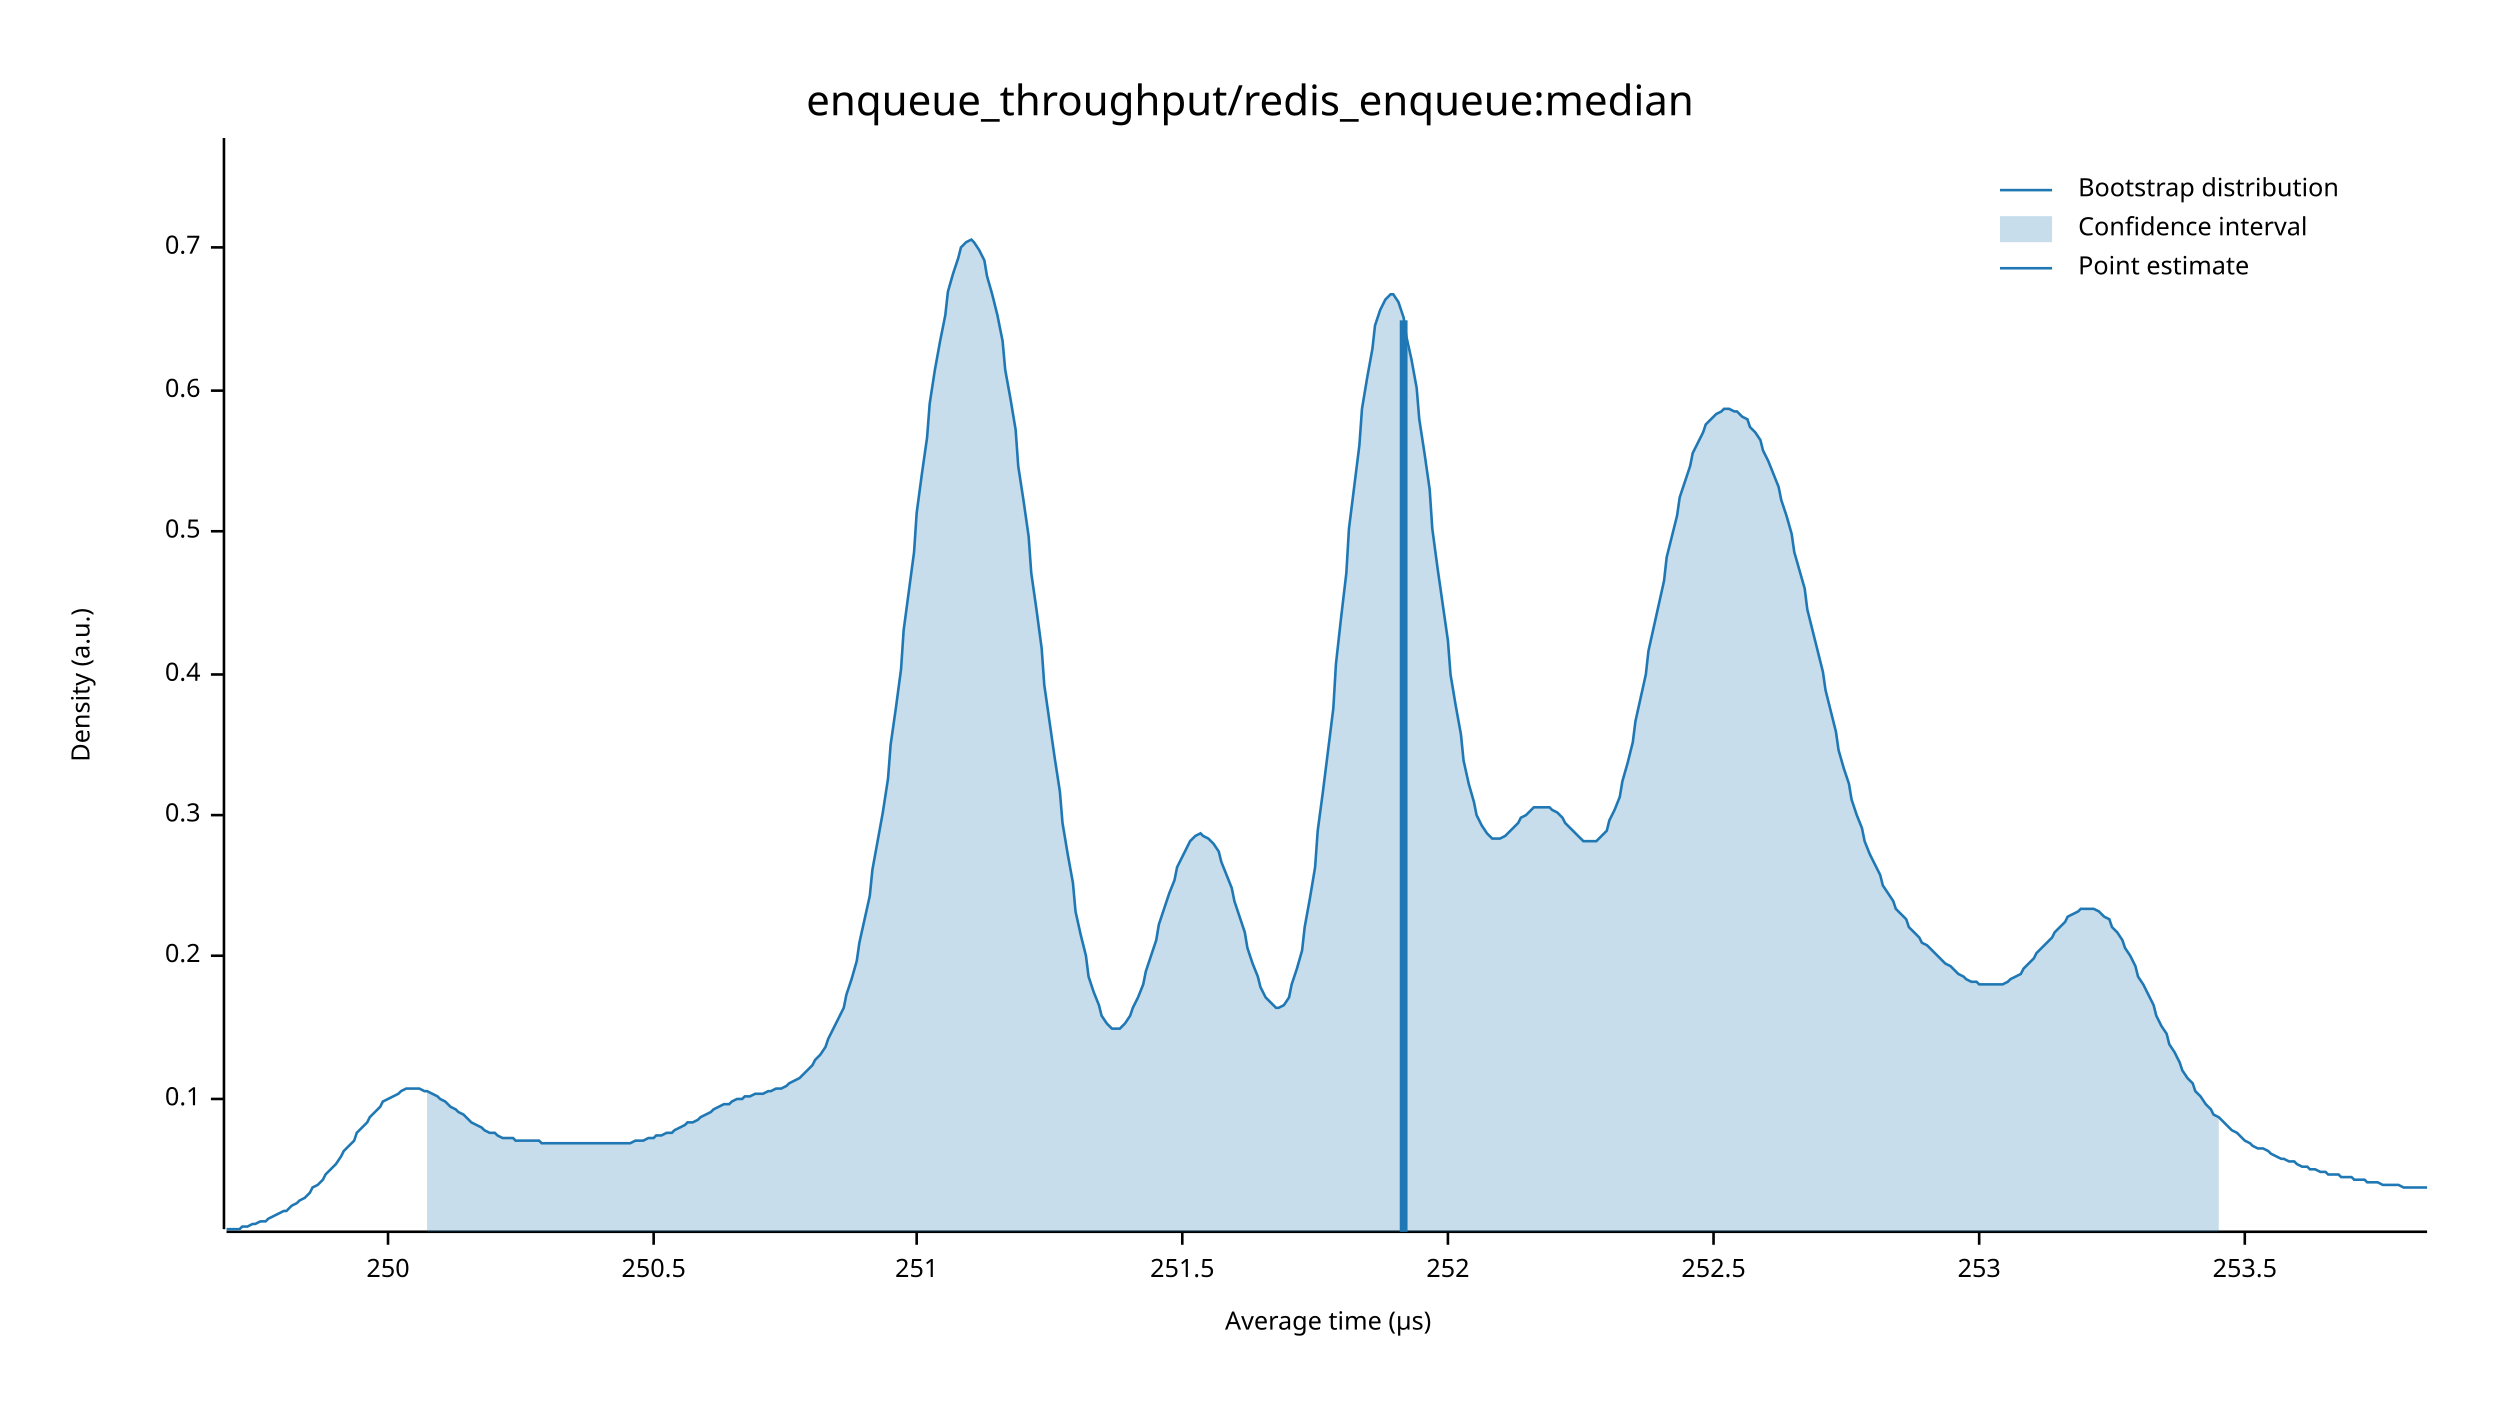
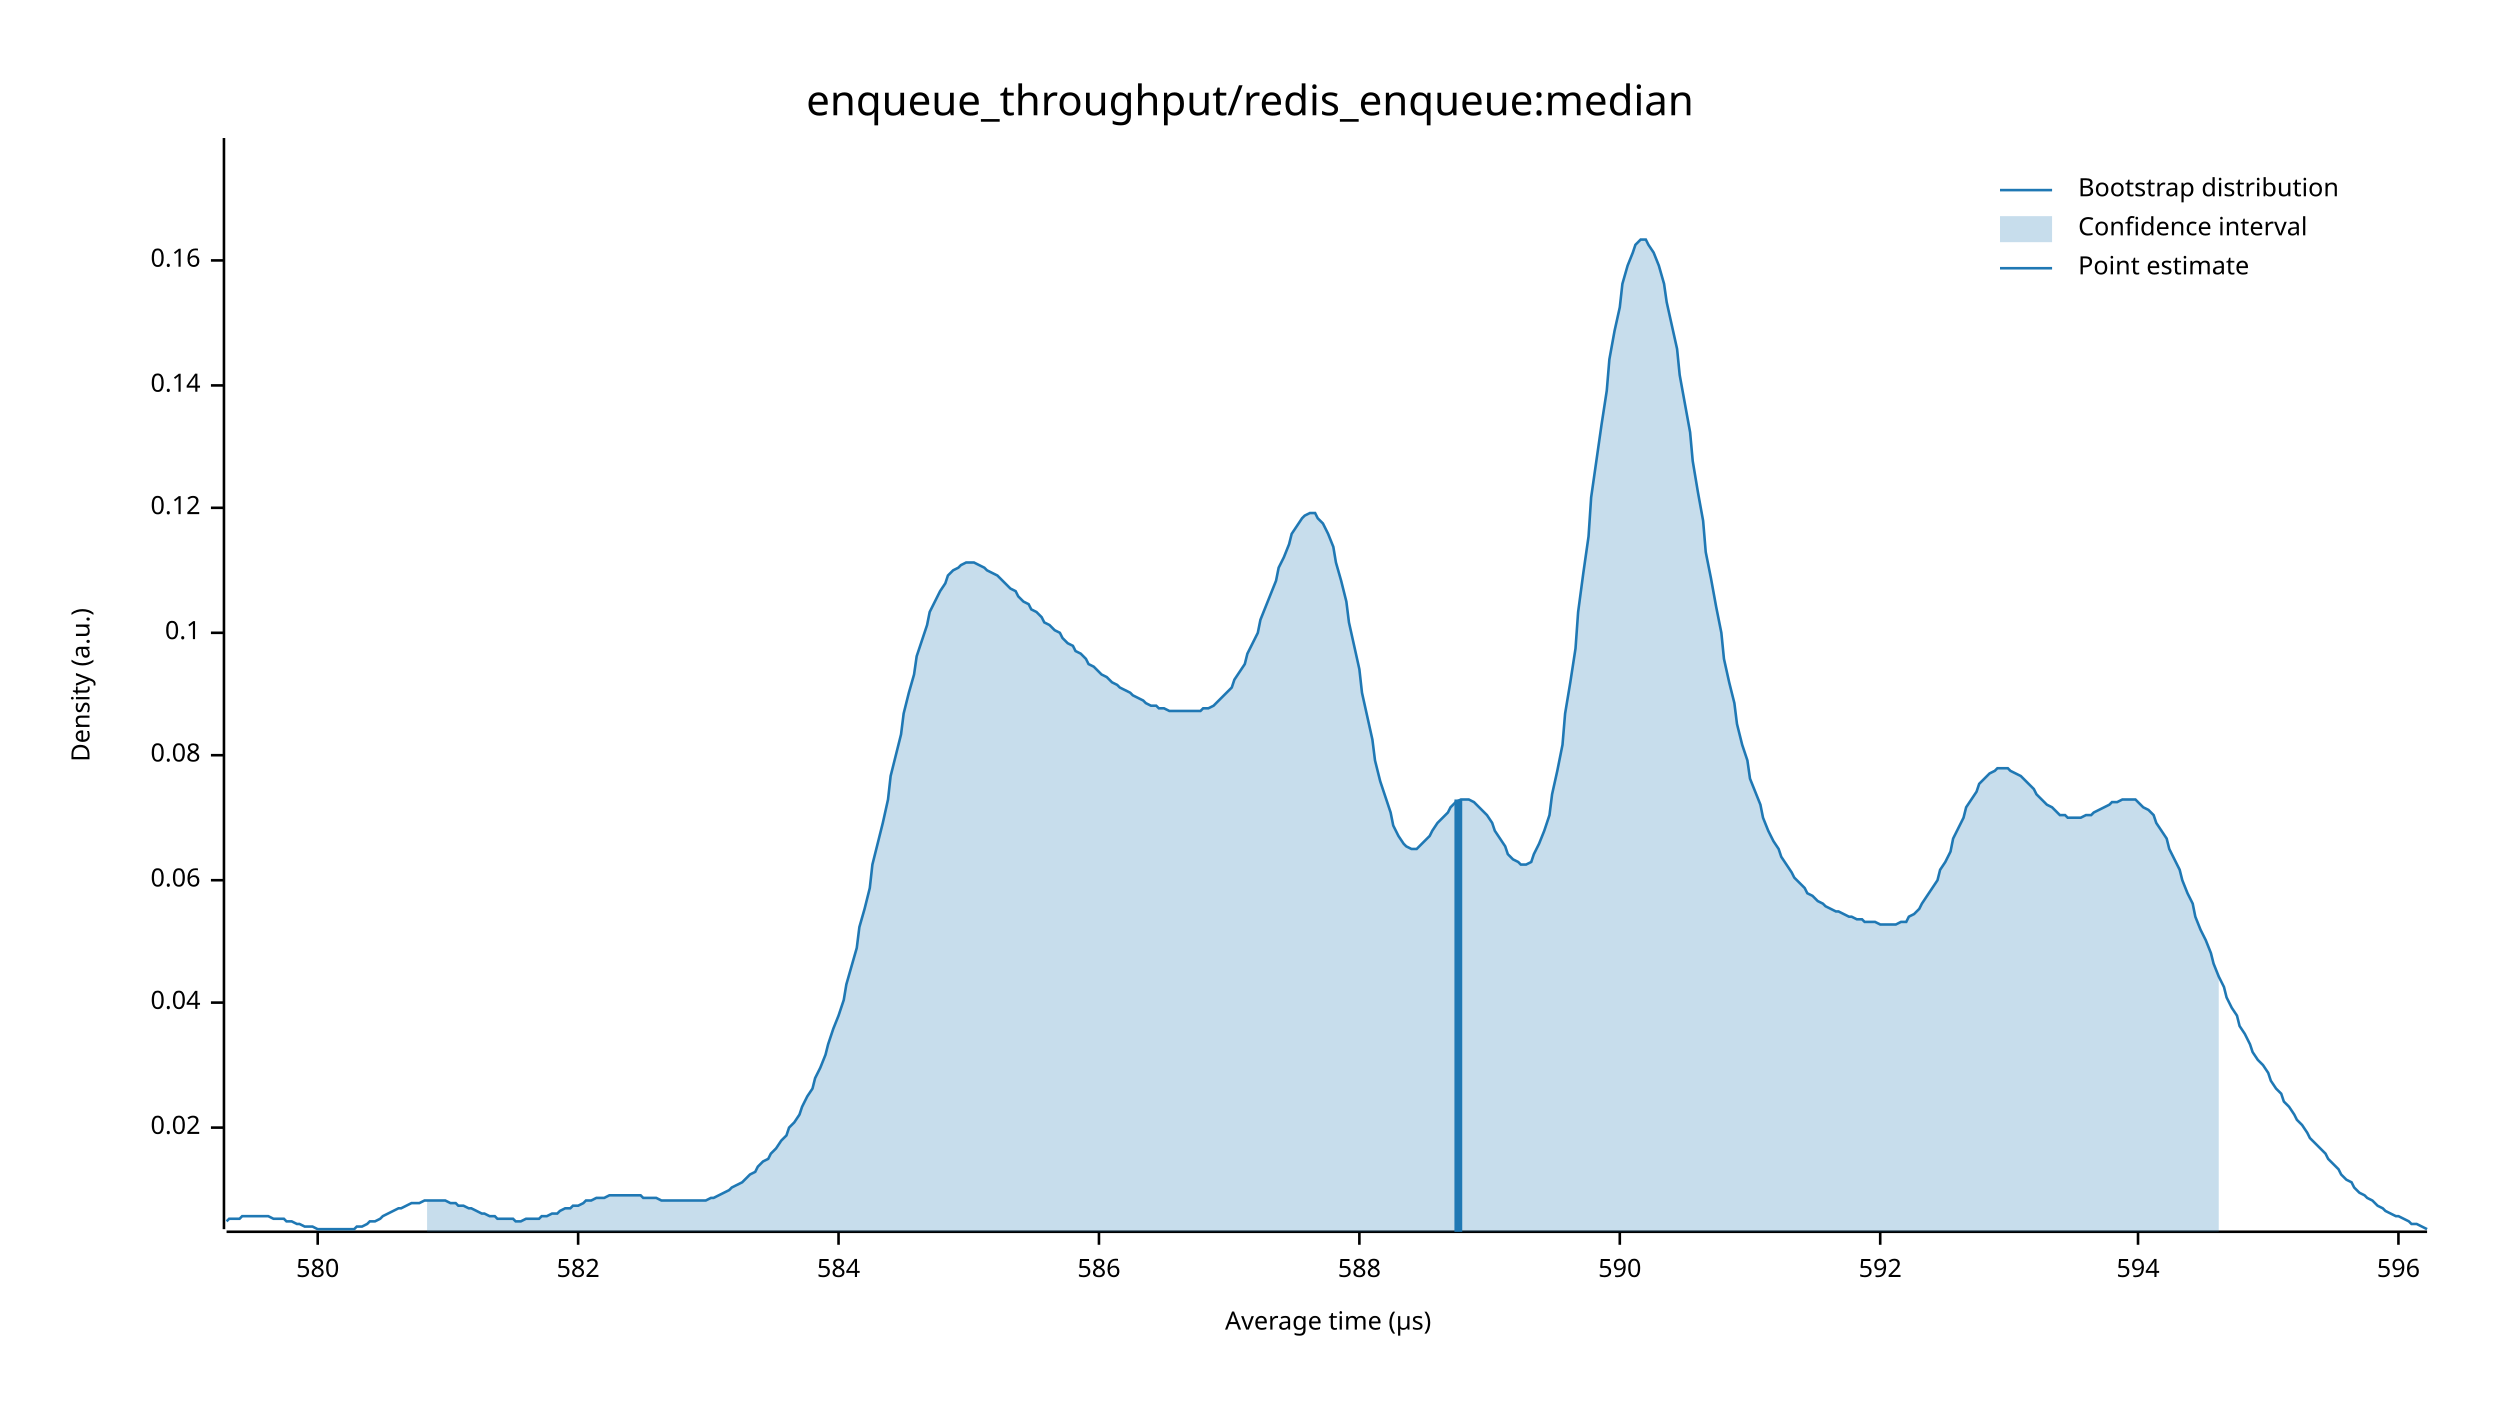
<svg xmlns="http://www.w3.org/2000/svg" width="960" height="540" viewBox="0 0 960 540">
  <text x="480" y="32" dy="0.76em" text-anchor="middle" font-family="sans-serif" font-size="16.129" opacity="1" fill="#000000">
enqueue_throughput/redis_enqueue:median
</text>
  <text x="27" y="263" dy="0.76em" text-anchor="middle" font-family="sans-serif" font-size="9.677" opacity="1" fill="#000000" transform="rotate(270, 27, 263)">
Density (a.u.)
</text>
  <text x="510" y="513" dy="-0.5ex" text-anchor="middle" font-family="sans-serif" font-size="9.677" opacity="1" fill="#000000">
Average time (µs)
</text>
  <polyline fill="none" opacity="1" stroke="#000000" stroke-width="1" points="86,53 86,472 " />
-   <text x="77" y="422" dy="0.5ex" text-anchor="end" font-family="sans-serif" font-size="9.677" opacity="1" fill="#000000">
+   <text x="77" y="433" dy="0.5ex" text-anchor="end" font-family="sans-serif" font-size="9.677" opacity="1" fill="#000000">
+ 0.02
+ </text>
+   <polyline fill="none" opacity="1" stroke="#000000" stroke-width="1" points="81,433 86,433 " />
+   <text x="77" y="385" dy="0.5ex" text-anchor="end" font-family="sans-serif" font-size="9.677" opacity="1" fill="#000000">
+ 0.04
+ </text>
+   <polyline fill="none" opacity="1" stroke="#000000" stroke-width="1" points="81,385 86,385 " />
+   <text x="77" y="338" dy="0.5ex" text-anchor="end" font-family="sans-serif" font-size="9.677" opacity="1" fill="#000000">
+ 0.06
+ </text>
+   <polyline fill="none" opacity="1" stroke="#000000" stroke-width="1" points="81,338 86,338 " />
+   <text x="77" y="290" dy="0.5ex" text-anchor="end" font-family="sans-serif" font-size="9.677" opacity="1" fill="#000000">
+ 0.08
+ </text>
+   <polyline fill="none" opacity="1" stroke="#000000" stroke-width="1" points="81,290 86,290 " />
+   <text x="77" y="243" dy="0.5ex" text-anchor="end" font-family="sans-serif" font-size="9.677" opacity="1" fill="#000000">
0.1
</text>
-   <polyline fill="none" opacity="1" stroke="#000000" stroke-width="1" points="81,422 86,422 " />
-   <text x="77" y="367" dy="0.5ex" text-anchor="end" font-family="sans-serif" font-size="9.677" opacity="1" fill="#000000">
- 0.2
+   <polyline fill="none" opacity="1" stroke="#000000" stroke-width="1" points="81,243 86,243 " />
+   <text x="77" y="195" dy="0.5ex" text-anchor="end" font-family="sans-serif" font-size="9.677" opacity="1" fill="#000000">
+ 0.12
</text>
-   <polyline fill="none" opacity="1" stroke="#000000" stroke-width="1" points="81,367 86,367 " />
-   <text x="77" y="313" dy="0.5ex" text-anchor="end" font-family="sans-serif" font-size="9.677" opacity="1" fill="#000000">
- 0.3
+   <polyline fill="none" opacity="1" stroke="#000000" stroke-width="1" points="81,195 86,195 " />
+   <text x="77" y="148" dy="0.5ex" text-anchor="end" font-family="sans-serif" font-size="9.677" opacity="1" fill="#000000">
+ 0.14
</text>
-   <polyline fill="none" opacity="1" stroke="#000000" stroke-width="1" points="81,313 86,313 " />
-   <text x="77" y="259" dy="0.5ex" text-anchor="end" font-family="sans-serif" font-size="9.677" opacity="1" fill="#000000">
- 0.4
+   <polyline fill="none" opacity="1" stroke="#000000" stroke-width="1" points="81,148 86,148 " />
+   <text x="77" y="100" dy="0.5ex" text-anchor="end" font-family="sans-serif" font-size="9.677" opacity="1" fill="#000000">
+ 0.16
</text>
-   <polyline fill="none" opacity="1" stroke="#000000" stroke-width="1" points="81,259 86,259 " />
-   <text x="77" y="204" dy="0.5ex" text-anchor="end" font-family="sans-serif" font-size="9.677" opacity="1" fill="#000000">
- 0.5
+   <polyline fill="none" opacity="1" stroke="#000000" stroke-width="1" points="81,100 86,100 " />
+   <polyline fill="none" opacity="1" stroke="#000000" stroke-width="1" points="87,473 932,473 " />
+   <text x="122" y="483" dy="0.76em" text-anchor="middle" font-family="sans-serif" font-size="9.677" opacity="1" fill="#000000">
+ 580
</text>
-   <polyline fill="none" opacity="1" stroke="#000000" stroke-width="1" points="81,204 86,204 " />
-   <text x="77" y="150" dy="0.5ex" text-anchor="end" font-family="sans-serif" font-size="9.677" opacity="1" fill="#000000">
- 0.6
+   <polyline fill="none" opacity="1" stroke="#000000" stroke-width="1" points="122,473 122,478 " />
+   <text x="222" y="483" dy="0.76em" text-anchor="middle" font-family="sans-serif" font-size="9.677" opacity="1" fill="#000000">
+ 582
</text>
-   <polyline fill="none" opacity="1" stroke="#000000" stroke-width="1" points="81,150 86,150 " />
-   <text x="77" y="95" dy="0.5ex" text-anchor="end" font-family="sans-serif" font-size="9.677" opacity="1" fill="#000000">
- 0.7
+   <polyline fill="none" opacity="1" stroke="#000000" stroke-width="1" points="222,473 222,478 " />
+   <text x="322" y="483" dy="0.76em" text-anchor="middle" font-family="sans-serif" font-size="9.677" opacity="1" fill="#000000">
+ 584
</text>
-   <polyline fill="none" opacity="1" stroke="#000000" stroke-width="1" points="81,95 86,95 " />
-   <polyline fill="none" opacity="1" stroke="#000000" stroke-width="1" points="87,473 932,473 " />
-   <text x="149" y="483" dy="0.76em" text-anchor="middle" font-family="sans-serif" font-size="9.677" opacity="1" fill="#000000">
- 250
+   <polyline fill="none" opacity="1" stroke="#000000" stroke-width="1" points="322,473 322,478 " />
+   <text x="422" y="483" dy="0.76em" text-anchor="middle" font-family="sans-serif" font-size="9.677" opacity="1" fill="#000000">
+ 586
</text>
-   <polyline fill="none" opacity="1" stroke="#000000" stroke-width="1" points="149,473 149,478 " />
-   <text x="251" y="483" dy="0.76em" text-anchor="middle" font-family="sans-serif" font-size="9.677" opacity="1" fill="#000000">
- 250.5
+   <polyline fill="none" opacity="1" stroke="#000000" stroke-width="1" points="422,473 422,478 " />
+   <text x="522" y="483" dy="0.76em" text-anchor="middle" font-family="sans-serif" font-size="9.677" opacity="1" fill="#000000">
+ 588
</text>
-   <polyline fill="none" opacity="1" stroke="#000000" stroke-width="1" points="251,473 251,478 " />
-   <text x="352" y="483" dy="0.76em" text-anchor="middle" font-family="sans-serif" font-size="9.677" opacity="1" fill="#000000">
- 251
+   <polyline fill="none" opacity="1" stroke="#000000" stroke-width="1" points="522,473 522,478 " />
+   <text x="622" y="483" dy="0.76em" text-anchor="middle" font-family="sans-serif" font-size="9.677" opacity="1" fill="#000000">
+ 590
</text>
-   <polyline fill="none" opacity="1" stroke="#000000" stroke-width="1" points="352,473 352,478 " />
-   <text x="454" y="483" dy="0.76em" text-anchor="middle" font-family="sans-serif" font-size="9.677" opacity="1" fill="#000000">
- 251.5
+   <polyline fill="none" opacity="1" stroke="#000000" stroke-width="1" points="622,473 622,478 " />
+   <text x="722" y="483" dy="0.76em" text-anchor="middle" font-family="sans-serif" font-size="9.677" opacity="1" fill="#000000">
+ 592
</text>
-   <polyline fill="none" opacity="1" stroke="#000000" stroke-width="1" points="454,473 454,478 " />
-   <text x="556" y="483" dy="0.76em" text-anchor="middle" font-family="sans-serif" font-size="9.677" opacity="1" fill="#000000">
- 252
+   <polyline fill="none" opacity="1" stroke="#000000" stroke-width="1" points="722,473 722,478 " />
+   <text x="821" y="483" dy="0.76em" text-anchor="middle" font-family="sans-serif" font-size="9.677" opacity="1" fill="#000000">
+ 594
</text>
-   <polyline fill="none" opacity="1" stroke="#000000" stroke-width="1" points="556,473 556,478 " />
-   <text x="658" y="483" dy="0.76em" text-anchor="middle" font-family="sans-serif" font-size="9.677" opacity="1" fill="#000000">
- 252.5
+   <polyline fill="none" opacity="1" stroke="#000000" stroke-width="1" points="821,473 821,478 " />
+   <text x="921" y="483" dy="0.76em" text-anchor="middle" font-family="sans-serif" font-size="9.677" opacity="1" fill="#000000">
+ 596
</text>
-   <polyline fill="none" opacity="1" stroke="#000000" stroke-width="1" points="658,473 658,478 " />
-   <text x="760" y="483" dy="0.76em" text-anchor="middle" font-family="sans-serif" font-size="9.677" opacity="1" fill="#000000">
- 253
- </text>
-   <polyline fill="none" opacity="1" stroke="#000000" stroke-width="1" points="760,473 760,478 " />
-   <text x="862" y="483" dy="0.76em" text-anchor="middle" font-family="sans-serif" font-size="9.677" opacity="1" fill="#000000">
- 253.5
- </text>
-   <polyline fill="none" opacity="1" stroke="#000000" stroke-width="1" points="862,473 862,478 " />
-   <polyline fill="none" opacity="1" stroke="#1F78B4" stroke-width="1" points="87,472 88,472 90,472 92,472 93,471 95,471 97,470 98,470 100,469 102,469 103,468 105,467 107,466 109,465 110,465 112,463 114,462 115,461 117,460 119,458 120,456 122,455 124,453 125,451 127,449 129,447 131,444 132,442 134,440 136,438 137,435 139,433 141,431 142,429 144,427 146,425 147,423 149,422 151,421 153,420 154,419 156,418 158,418 159,418 161,418 163,419 164,419 166,420 168,421 169,422 171,423 173,425 175,426 176,427 178,428 180,430 181,431 183,432 185,433 186,434 188,435 190,435 191,436 193,437 195,437 197,437 198,438 200,438 202,438 203,438 205,438 207,438 208,439 210,439 212,439 214,439 215,439 217,439 219,439 220,439 222,439 224,439 225,439 227,439 229,439 230,439 232,439 234,439 236,439 237,439 239,439 241,439 242,439 244,438 246,438 247,438 249,437 251,437 252,436 254,436 256,435 258,435 259,434 261,433 263,432 264,431 266,431 268,430 269,429 271,428 273,427 274,426 276,425 278,424 280,424 281,423 283,422 285,422 286,421 288,421 290,420 291,420 293,420 295,419 296,419 298,418 300,418 302,417 303,416 305,415 307,414 308,413 310,411 312,409 313,407 315,405 317,402 318,399 320,395 322,391 324,387 325,382 327,376 329,369 330,362 332,353 334,344 335,334 337,323 339,312 341,299 342,286 344,272 346,257 347,242 349,227 351,212 352,197 354,182 356,168 357,155 359,142 361,131 363,121 364,112 366,105 368,99 369,95 371,93 373,92 374,93 376,96 378,100 379,106 381,113 383,121 385,131 386,142 388,153 390,165 391,179 393,192 395,206 396,220 398,234 400,249 401,263 403,277 405,291 407,304 408,316 410,328 412,339 413,350 415,359 417,367 418,375 420,381 422,386 423,390 425,393 427,395 429,395 430,395 432,393 434,390 435,387 437,383 439,378 440,373 442,367 444,361 445,355 447,349 449,343 451,338 452,333 454,329 456,325 457,323 459,321 461,320 462,321 464,322 466,324 468,327 469,331 471,336 473,341 474,346 476,352 478,358 479,364 481,370 483,375 484,379 486,383 488,385 490,387 491,387 493,386 495,383 496,378 498,372 500,365 501,356 503,345 505,333 506,319 508,304 510,288 512,272 513,255 515,237 517,220 518,203 520,187 522,171 523,157 525,145 527,134 528,125 530,119 532,115 534,113 535,113 537,116 539,122 540,129 542,138 544,149 545,161 547,174 549,188 550,203 552,218 554,232 556,246 557,259 559,271 561,282 562,292 564,301 566,308 567,313 569,317 571,320 573,322 574,322 576,322 578,321 579,320 581,318 583,316 584,314 586,313 588,311 589,310 591,310 593,310 595,310 596,311 598,312 600,314 601,316 603,318 605,320 606,321 608,323 610,323 611,323 613,323 615,321 617,319 618,315 620,311 622,306 623,300 625,293 627,285 628,277 630,268 632,259 633,250 635,241 637,232 639,223 640,214 642,206 644,198 645,191 647,185 649,179 650,174 652,170 654,166 655,163 657,161 659,159 661,158 662,157 664,157 666,158 667,158 669,160 671,161 672,164 674,166 676,169 677,173 679,177 681,182 683,187 684,192 686,198 688,205 689,212 691,219 693,226 694,234 696,242 698,250 700,258 701,265 703,273 705,281 706,288 708,295 710,301 711,307 713,313 715,318 716,323 718,328 720,332 722,336 723,340 725,343 727,346 728,349 730,351 732,353 733,356 735,358 737,360 738,362 740,363 742,365 744,367 745,368 747,370 749,371 750,372 752,374 754,375 755,376 757,377 759,377 760,378 762,378 764,378 766,378 767,378 769,378 771,377 772,376 774,375 776,374 777,372 779,370 781,368 782,366 784,364 786,362 788,360 789,358 791,356 793,354 794,352 796,351 798,350 799,349 801,349 803,349 804,349 806,350 808,352 810,353 811,356 813,358 815,361 816,364 818,367 820,371 821,375 823,378 825,382 827,386 828,390 830,394 832,397 833,401 835,404 837,408 838,411 840,414 842,416 843,419 845,421 847,424 849,426 850,428 852,429 854,431 855,432 857,434 859,435 860,436 862,438 864,439 865,440 867,441 869,441 871,442 872,443 874,444 876,445 877,445 879,446 881,446 882,447 884,448 886,448 887,449 889,449 891,450 893,450 894,451 896,451 898,451 899,452 901,452 903,452 904,453 906,453 908,453 909,454 911,454 913,454 915,455 916,455 918,455 920,455 921,455 923,456 925,456 926,456 928,456 930,456 932,456 " />
-   <polygon opacity="0.25" fill="#1F78B4" points="164,419 166,420 168,421 169,422 171,423 173,425 175,426 176,427 178,428 180,430 181,431 183,432 185,433 186,434 188,435 190,435 191,436 193,437 195,437 197,437 198,438 200,438 202,438 203,438 205,438 207,438 208,439 210,439 212,439 214,439 215,439 217,439 219,439 220,439 222,439 224,439 225,439 227,439 229,439 230,439 232,439 234,439 236,439 237,439 239,439 241,439 242,439 244,438 246,438 247,438 249,437 251,437 252,436 254,436 256,435 258,435 259,434 261,433 263,432 264,431 266,431 268,430 269,429 271,428 273,427 274,426 276,425 278,424 280,424 281,423 283,422 285,422 286,421 288,421 290,420 291,420 293,420 295,419 296,419 298,418 300,418 302,417 303,416 305,415 307,414 308,413 310,411 312,409 313,407 315,405 317,402 318,399 320,395 322,391 324,387 325,382 327,376 329,369 330,362 332,353 334,344 335,334 337,323 339,312 341,299 342,286 344,272 346,257 347,242 349,227 351,212 352,197 354,182 356,168 357,155 359,142 361,131 363,121 364,112 366,105 368,99 369,95 371,93 373,92 374,93 376,96 378,100 379,106 381,113 383,121 385,131 386,142 388,153 390,165 391,179 393,192 395,206 396,220 398,234 400,249 401,263 403,277 405,291 407,304 408,316 410,328 412,339 413,350 415,359 417,367 418,375 420,381 422,386 423,390 425,393 427,395 429,395 430,395 432,393 434,390 435,387 437,383 439,378 440,373 442,367 444,361 445,355 447,349 449,343 451,338 452,333 454,329 456,325 457,323 459,321 461,320 462,321 464,322 466,324 468,327 469,331 471,336 473,341 474,346 476,352 478,358 479,364 481,370 483,375 484,379 486,383 488,385 490,387 491,387 493,386 495,383 496,378 498,372 500,365 501,356 503,345 505,333 506,319 508,304 510,288 512,272 513,255 515,237 517,220 518,203 520,187 522,171 523,157 525,145 527,134 528,125 530,119 532,115 534,113 535,113 537,116 539,122 540,129 542,138 544,149 545,161 547,174 549,188 550,203 552,218 554,232 556,246 557,259 559,271 561,282 562,292 564,301 566,308 567,313 569,317 571,320 573,322 574,322 576,322 578,321 579,320 581,318 583,316 584,314 586,313 588,311 589,310 591,310 593,310 595,310 596,311 598,312 600,314 601,316 603,318 605,320 606,321 608,323 610,323 611,323 613,323 615,321 617,319 618,315 620,311 622,306 623,300 625,293 627,285 628,277 630,268 632,259 633,250 635,241 637,232 639,223 640,214 642,206 644,198 645,191 647,185 649,179 650,174 652,170 654,166 655,163 657,161 659,159 661,158 662,157 664,157 666,158 667,158 669,160 671,161 672,164 674,166 676,169 677,173 679,177 681,182 683,187 684,192 686,198 688,205 689,212 691,219 693,226 694,234 696,242 698,250 700,258 701,265 703,273 705,281 706,288 708,295 710,301 711,307 713,313 715,318 716,323 718,328 720,332 722,336 723,340 725,343 727,346 728,349 730,351 732,353 733,356 735,358 737,360 738,362 740,363 742,365 744,367 745,368 747,370 749,371 750,372 752,374 754,375 755,376 757,377 759,377 760,378 762,378 764,378 766,378 767,378 769,378 771,377 772,376 774,375 776,374 777,372 779,370 781,368 782,366 784,364 786,362 788,360 789,358 791,356 793,354 794,352 796,351 798,350 799,349 801,349 803,349 804,349 806,350 808,352 810,353 811,356 813,358 815,361 816,364 818,367 820,371 821,375 823,378 825,382 827,386 828,390 830,394 832,397 833,401 835,404 837,408 838,411 840,414 842,416 843,419 845,421 847,424 849,426 850,428 852,429 852,473 164,473 " />
-   <polyline fill="none" opacity="1" stroke="#1F78B4" stroke-width="3" points="539,473 539,123 " />
+   <polyline fill="none" opacity="1" stroke="#000000" stroke-width="1" points="921,473 921,478 " />
+   <polyline fill="none" opacity="1" stroke="#1F78B4" stroke-width="1" points="87,469 88,468 90,468 92,468 93,467 95,467 97,467 98,467 100,467 102,467 103,467 105,468 107,468 109,468 110,469 112,469 114,470 115,470 117,471 119,471 120,471 122,472 124,472 125,472 127,472 129,472 131,472 132,472 134,472 136,472 137,471 139,471 141,470 142,469 144,469 146,468 147,467 149,466 151,465 153,464 154,464 156,463 158,462 159,462 161,462 163,461 164,461 166,461 168,461 169,461 171,461 173,462 175,462 176,463 178,463 180,464 181,464 183,465 185,466 186,466 188,467 190,467 191,468 193,468 195,468 197,468 198,469 200,469 202,468 203,468 205,468 207,468 208,467 210,467 212,466 214,466 215,465 217,464 219,464 220,463 222,463 224,462 225,461 227,461 229,460 230,460 232,460 234,459 236,459 237,459 239,459 241,459 242,459 244,459 246,459 247,460 249,460 251,460 252,460 254,461 256,461 258,461 259,461 261,461 263,461 264,461 266,461 268,461 269,461 271,461 273,460 274,460 276,459 278,458 280,457 281,456 283,455 285,454 286,453 288,451 290,450 291,448 293,446 295,445 296,443 298,441 300,438 302,436 303,433 305,431 307,428 308,425 310,421 312,418 313,414 315,410 317,405 318,401 320,395 322,390 324,384 325,378 327,371 329,364 330,356 332,349 334,341 335,332 337,324 339,316 341,307 342,298 344,290 346,282 347,274 349,266 351,259 352,252 354,246 356,240 357,235 359,231 361,227 363,224 364,221 366,219 368,218 369,217 371,216 373,216 374,216 376,217 378,218 379,219 381,220 383,221 385,223 386,224 388,226 390,227 391,229 393,231 395,232 396,234 398,235 400,237 401,239 403,240 405,242 407,243 408,245 410,247 412,248 413,250 415,251 417,253 418,255 420,256 422,258 423,259 425,260 427,262 429,263 430,264 432,265 434,266 435,267 437,268 439,269 440,270 442,271 444,271 445,272 447,272 449,273 451,273 452,273 454,273 456,273 457,273 459,273 461,273 462,272 464,272 466,271 468,269 469,268 471,266 473,264 474,261 476,258 478,255 479,251 481,247 483,243 484,238 486,233 488,228 490,223 491,218 493,214 495,209 496,205 498,202 500,199 501,198 503,197 505,197 506,199 508,201 510,205 512,210 513,216 515,223 517,231 518,239 520,248 522,257 523,266 525,275 527,284 528,292 530,300 532,306 534,312 535,317 537,321 539,324 540,325 542,326 544,326 545,325 547,323 549,321 550,319 552,316 554,314 556,312 557,310 559,308 561,307 562,307 564,307 566,308 567,309 569,311 571,313 573,316 574,319 576,322 578,325 579,328 581,330 583,331 584,332 586,332 588,331 589,328 591,324 593,319 595,313 596,305 598,296 600,286 601,274 603,262 605,249 606,235 608,220 610,206 611,191 613,177 615,163 617,150 618,138 620,127 622,118 623,109 625,102 627,97 628,94 630,92 632,92 633,94 635,97 637,102 639,109 640,116 642,125 644,134 645,144 647,155 649,166 650,177 652,189 654,200 655,212 657,222 659,233 661,243 662,253 664,262 666,270 667,278 669,286 671,292 672,299 674,304 676,309 677,314 679,319 681,323 683,326 684,329 686,332 688,335 689,337 691,339 693,341 694,343 696,344 698,346 700,347 701,348 703,349 705,350 706,350 708,351 710,352 711,352 713,353 715,353 716,354 718,354 720,354 722,355 723,355 725,355 727,355 728,355 730,354 732,354 733,352 735,351 737,349 738,347 740,344 742,341 744,338 745,334 747,331 749,327 750,322 752,318 754,314 755,310 757,307 759,304 760,301 762,299 764,297 766,296 767,295 769,295 771,295 772,296 774,297 776,298 777,299 779,301 781,303 782,305 784,307 786,309 788,310 789,311 791,313 793,313 794,314 796,314 798,314 799,314 801,313 803,313 804,312 806,311 808,310 810,309 811,308 813,308 815,307 816,307 818,307 820,307 821,308 823,310 825,311 827,313 828,316 830,319 832,322 833,326 835,330 837,334 838,338 840,343 842,347 843,352 845,357 847,361 849,366 850,370 852,375 854,379 855,383 857,387 859,390 860,394 862,397 864,401 865,404 867,407 869,409 871,412 872,415 874,418 876,420 877,423 879,425 881,428 882,430 884,432 886,435 887,437 889,439 891,441 893,443 894,445 896,447 898,449 899,451 901,453 903,454 904,456 906,458 908,459 909,460 911,461 913,463 915,464 916,465 918,466 920,467 921,467 923,468 925,469 926,470 928,470 930,471 932,472 " />
+   <polygon opacity="0.25" fill="#1F78B4" points="164,461 166,461 168,461 169,461 171,461 173,462 175,462 176,463 178,463 180,464 181,464 183,465 185,466 186,466 188,467 190,467 191,468 193,468 195,468 197,468 198,469 200,469 202,468 203,468 205,468 207,468 208,467 210,467 212,466 214,466 215,465 217,464 219,464 220,463 222,463 224,462 225,461 227,461 229,460 230,460 232,460 234,459 236,459 237,459 239,459 241,459 242,459 244,459 246,459 247,460 249,460 251,460 252,460 254,461 256,461 258,461 259,461 261,461 263,461 264,461 266,461 268,461 269,461 271,461 273,460 274,460 276,459 278,458 280,457 281,456 283,455 285,454 286,453 288,451 290,450 291,448 293,446 295,445 296,443 298,441 300,438 302,436 303,433 305,431 307,428 308,425 310,421 312,418 313,414 315,410 317,405 318,401 320,395 322,390 324,384 325,378 327,371 329,364 330,356 332,349 334,341 335,332 337,324 339,316 341,307 342,298 344,290 346,282 347,274 349,266 351,259 352,252 354,246 356,240 357,235 359,231 361,227 363,224 364,221 366,219 368,218 369,217 371,216 373,216 374,216 376,217 378,218 379,219 381,220 383,221 385,223 386,224 388,226 390,227 391,229 393,231 395,232 396,234 398,235 400,237 401,239 403,240 405,242 407,243 408,245 410,247 412,248 413,250 415,251 417,253 418,255 420,256 422,258 423,259 425,260 427,262 429,263 430,264 432,265 434,266 435,267 437,268 439,269 440,270 442,271 444,271 445,272 447,272 449,273 451,273 452,273 454,273 456,273 457,273 459,273 461,273 462,272 464,272 466,271 468,269 469,268 471,266 473,264 474,261 476,258 478,255 479,251 481,247 483,243 484,238 486,233 488,228 490,223 491,218 493,214 495,209 496,205 498,202 500,199 501,198 503,197 505,197 506,199 508,201 510,205 512,210 513,216 515,223 517,231 518,239 520,248 522,257 523,266 525,275 527,284 528,292 530,300 532,306 534,312 535,317 537,321 539,324 540,325 542,326 544,326 545,325 547,323 549,321 550,319 552,316 554,314 556,312 557,310 559,308 561,307 562,307 564,307 566,308 567,309 569,311 571,313 573,316 574,319 576,322 578,325 579,328 581,330 583,331 584,332 586,332 588,331 589,328 591,324 593,319 595,313 596,305 598,296 600,286 601,274 603,262 605,249 606,235 608,220 610,206 611,191 613,177 615,163 617,150 618,138 620,127 622,118 623,109 625,102 627,97 628,94 630,92 632,92 633,94 635,97 637,102 639,109 640,116 642,125 644,134 645,144 647,155 649,166 650,177 652,189 654,200 655,212 657,222 659,233 661,243 662,253 664,262 666,270 667,278 669,286 671,292 672,299 674,304 676,309 677,314 679,319 681,323 683,326 684,329 686,332 688,335 689,337 691,339 693,341 694,343 696,344 698,346 700,347 701,348 703,349 705,350 706,350 708,351 710,352 711,352 713,353 715,353 716,354 718,354 720,354 722,355 723,355 725,355 727,355 728,355 730,354 732,354 733,352 735,351 737,349 738,347 740,344 742,341 744,338 745,334 747,331 749,327 750,322 752,318 754,314 755,310 757,307 759,304 760,301 762,299 764,297 766,296 767,295 769,295 771,295 772,296 774,297 776,298 777,299 779,301 781,303 782,305 784,307 786,309 788,310 789,311 791,313 793,313 794,314 796,314 798,314 799,314 801,313 803,313 804,312 806,311 808,310 810,309 811,308 813,308 815,307 816,307 818,307 820,307 821,308 823,310 825,311 827,313 828,316 830,319 832,322 833,326 835,330 837,334 838,338 840,343 842,347 843,352 845,357 847,361 849,366 850,370 852,375 852,473 164,473 " />
+   <polyline fill="none" opacity="1" stroke="#1F78B4" stroke-width="3" points="560,473 560,307 " />
  <text x="798" y="68" dy="0.76em" text-anchor="start" font-family="sans-serif" font-size="9.677" opacity="1" fill="#000000">
Bootstrap distribution
</text>
  <text x="798" y="83" dy="0.76em" text-anchor="start" font-family="sans-serif" font-size="9.677" opacity="1" fill="#000000">
Confidence interval
</text>
  <text x="798" y="98" dy="0.76em" text-anchor="start" font-family="sans-serif" font-size="9.677" opacity="1" fill="#000000">
Point estimate
</text>
  <polyline fill="none" opacity="1" stroke="#1F78B4" stroke-width="1" points="768,73 788,73 " />
  <rect x="768" y="83" width="20" height="10" opacity="0.25" fill="#1F78B4" stroke="none" />
  <polyline fill="none" opacity="1" stroke="#1F78B4" stroke-width="1" points="768,103 788,103 " />
</svg>
